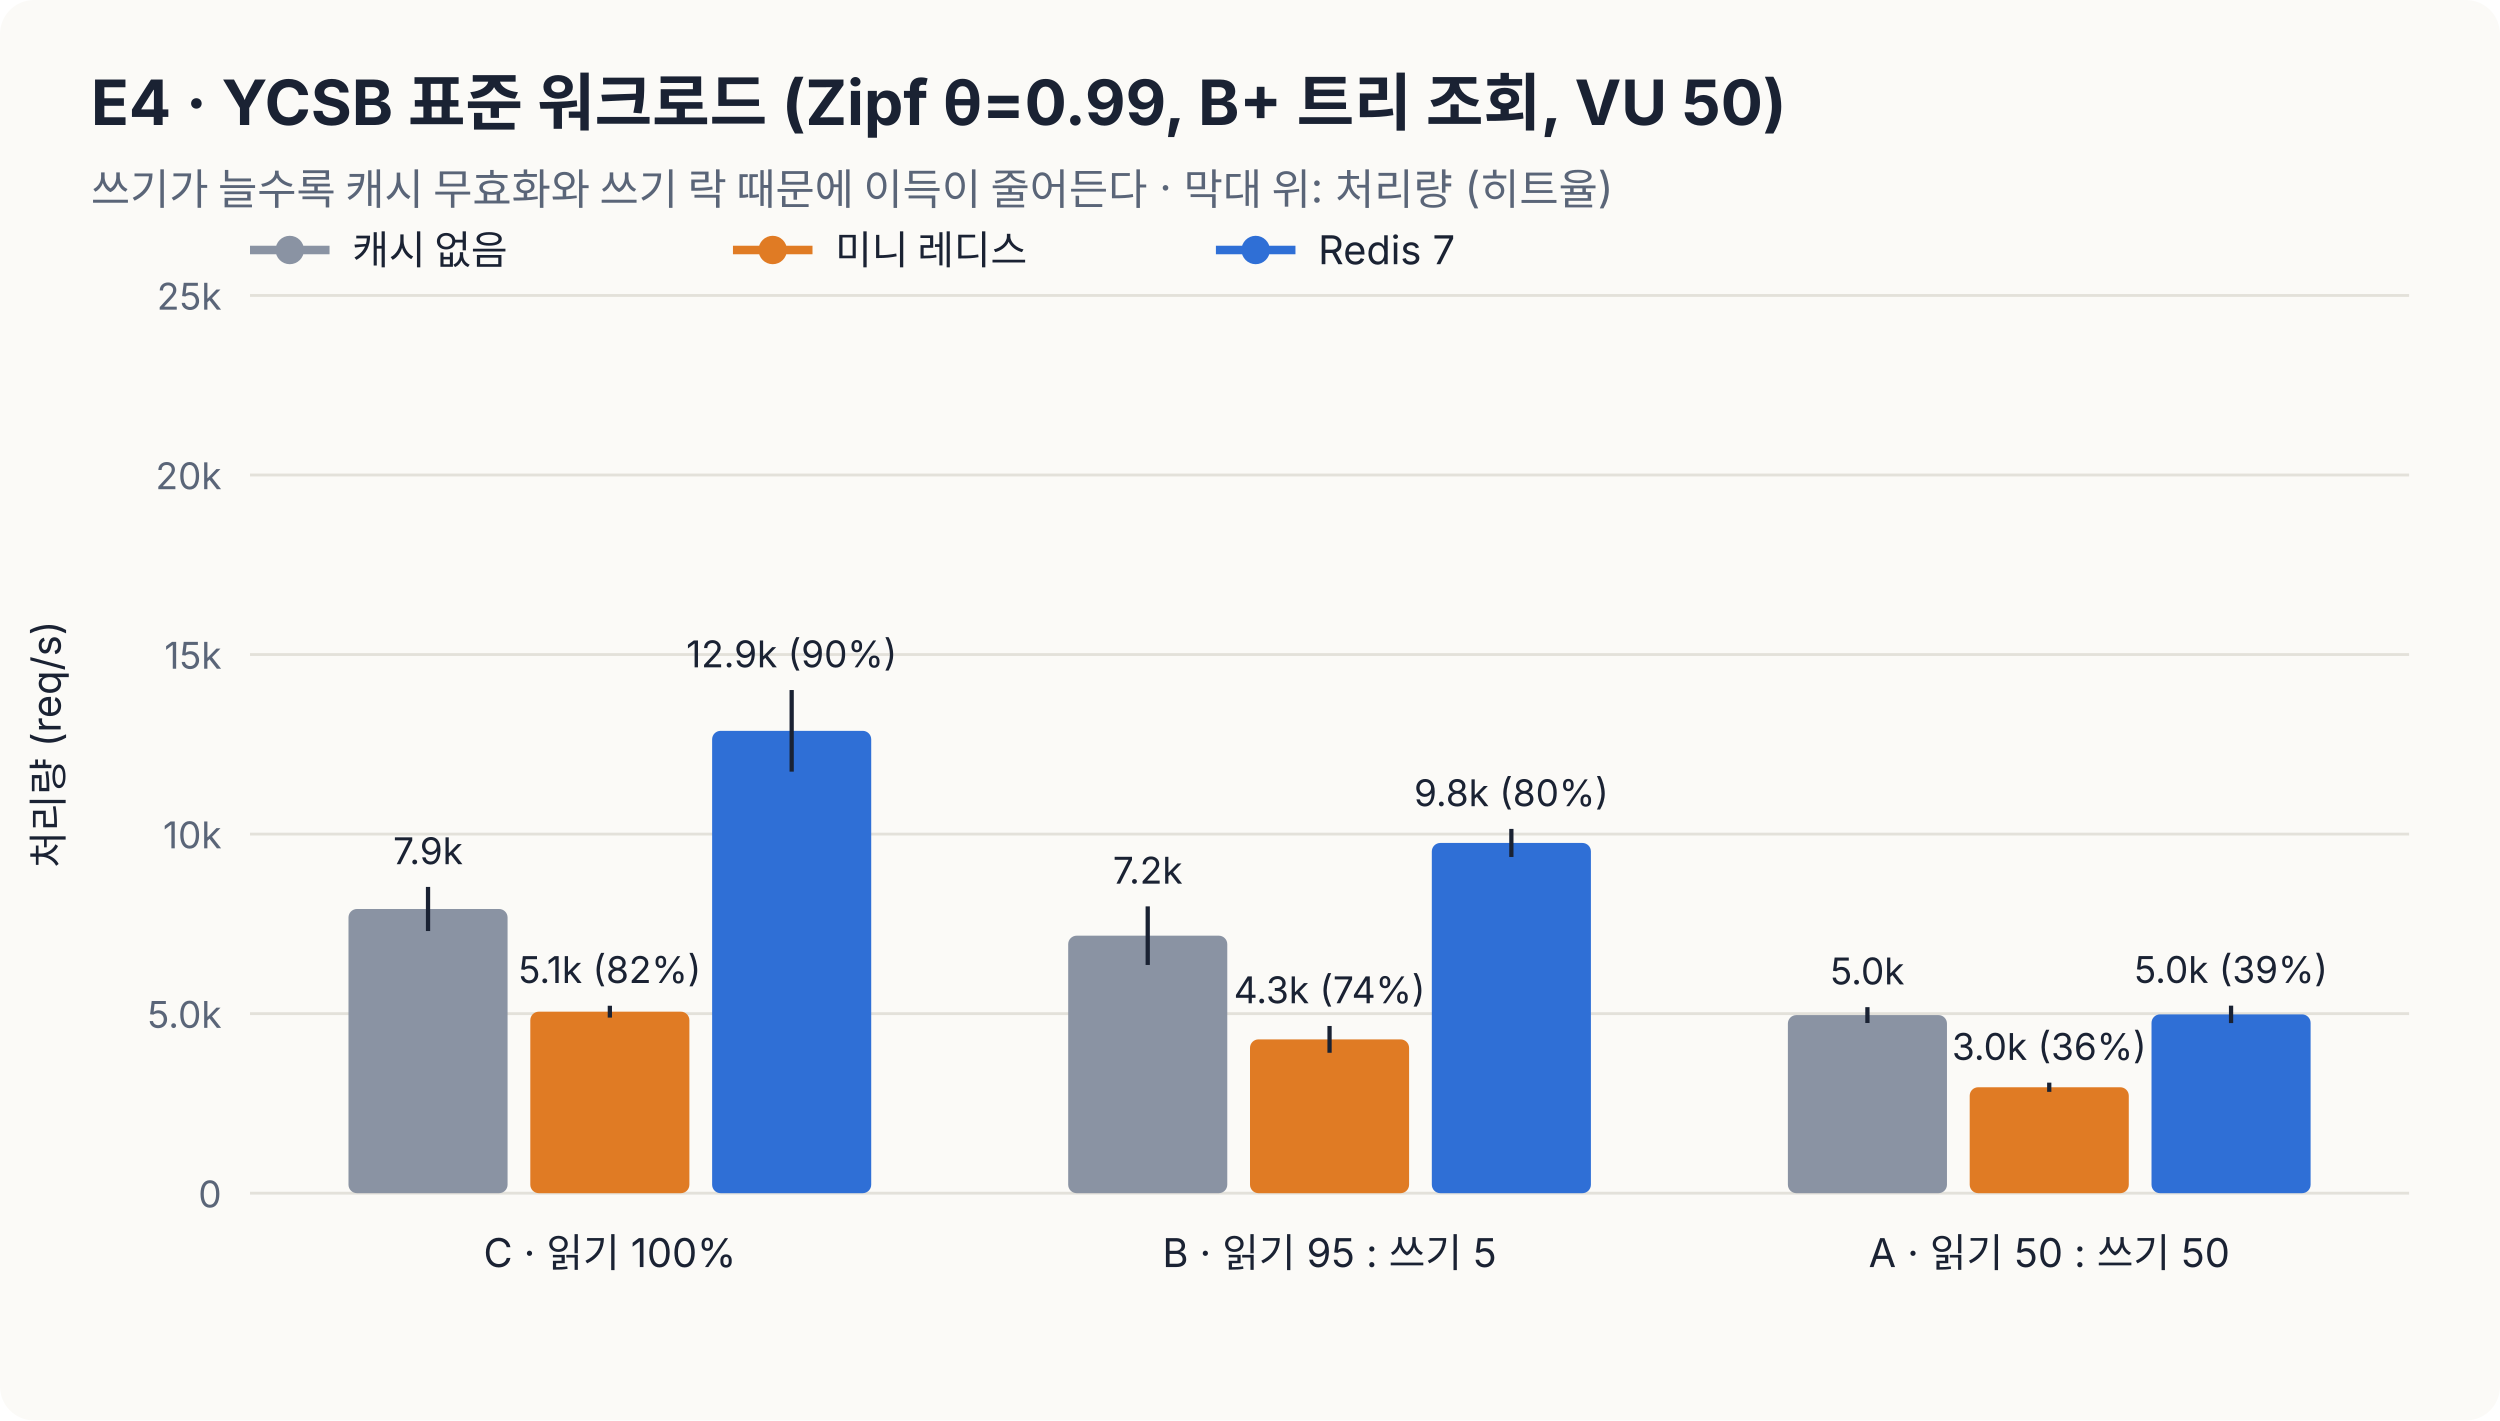
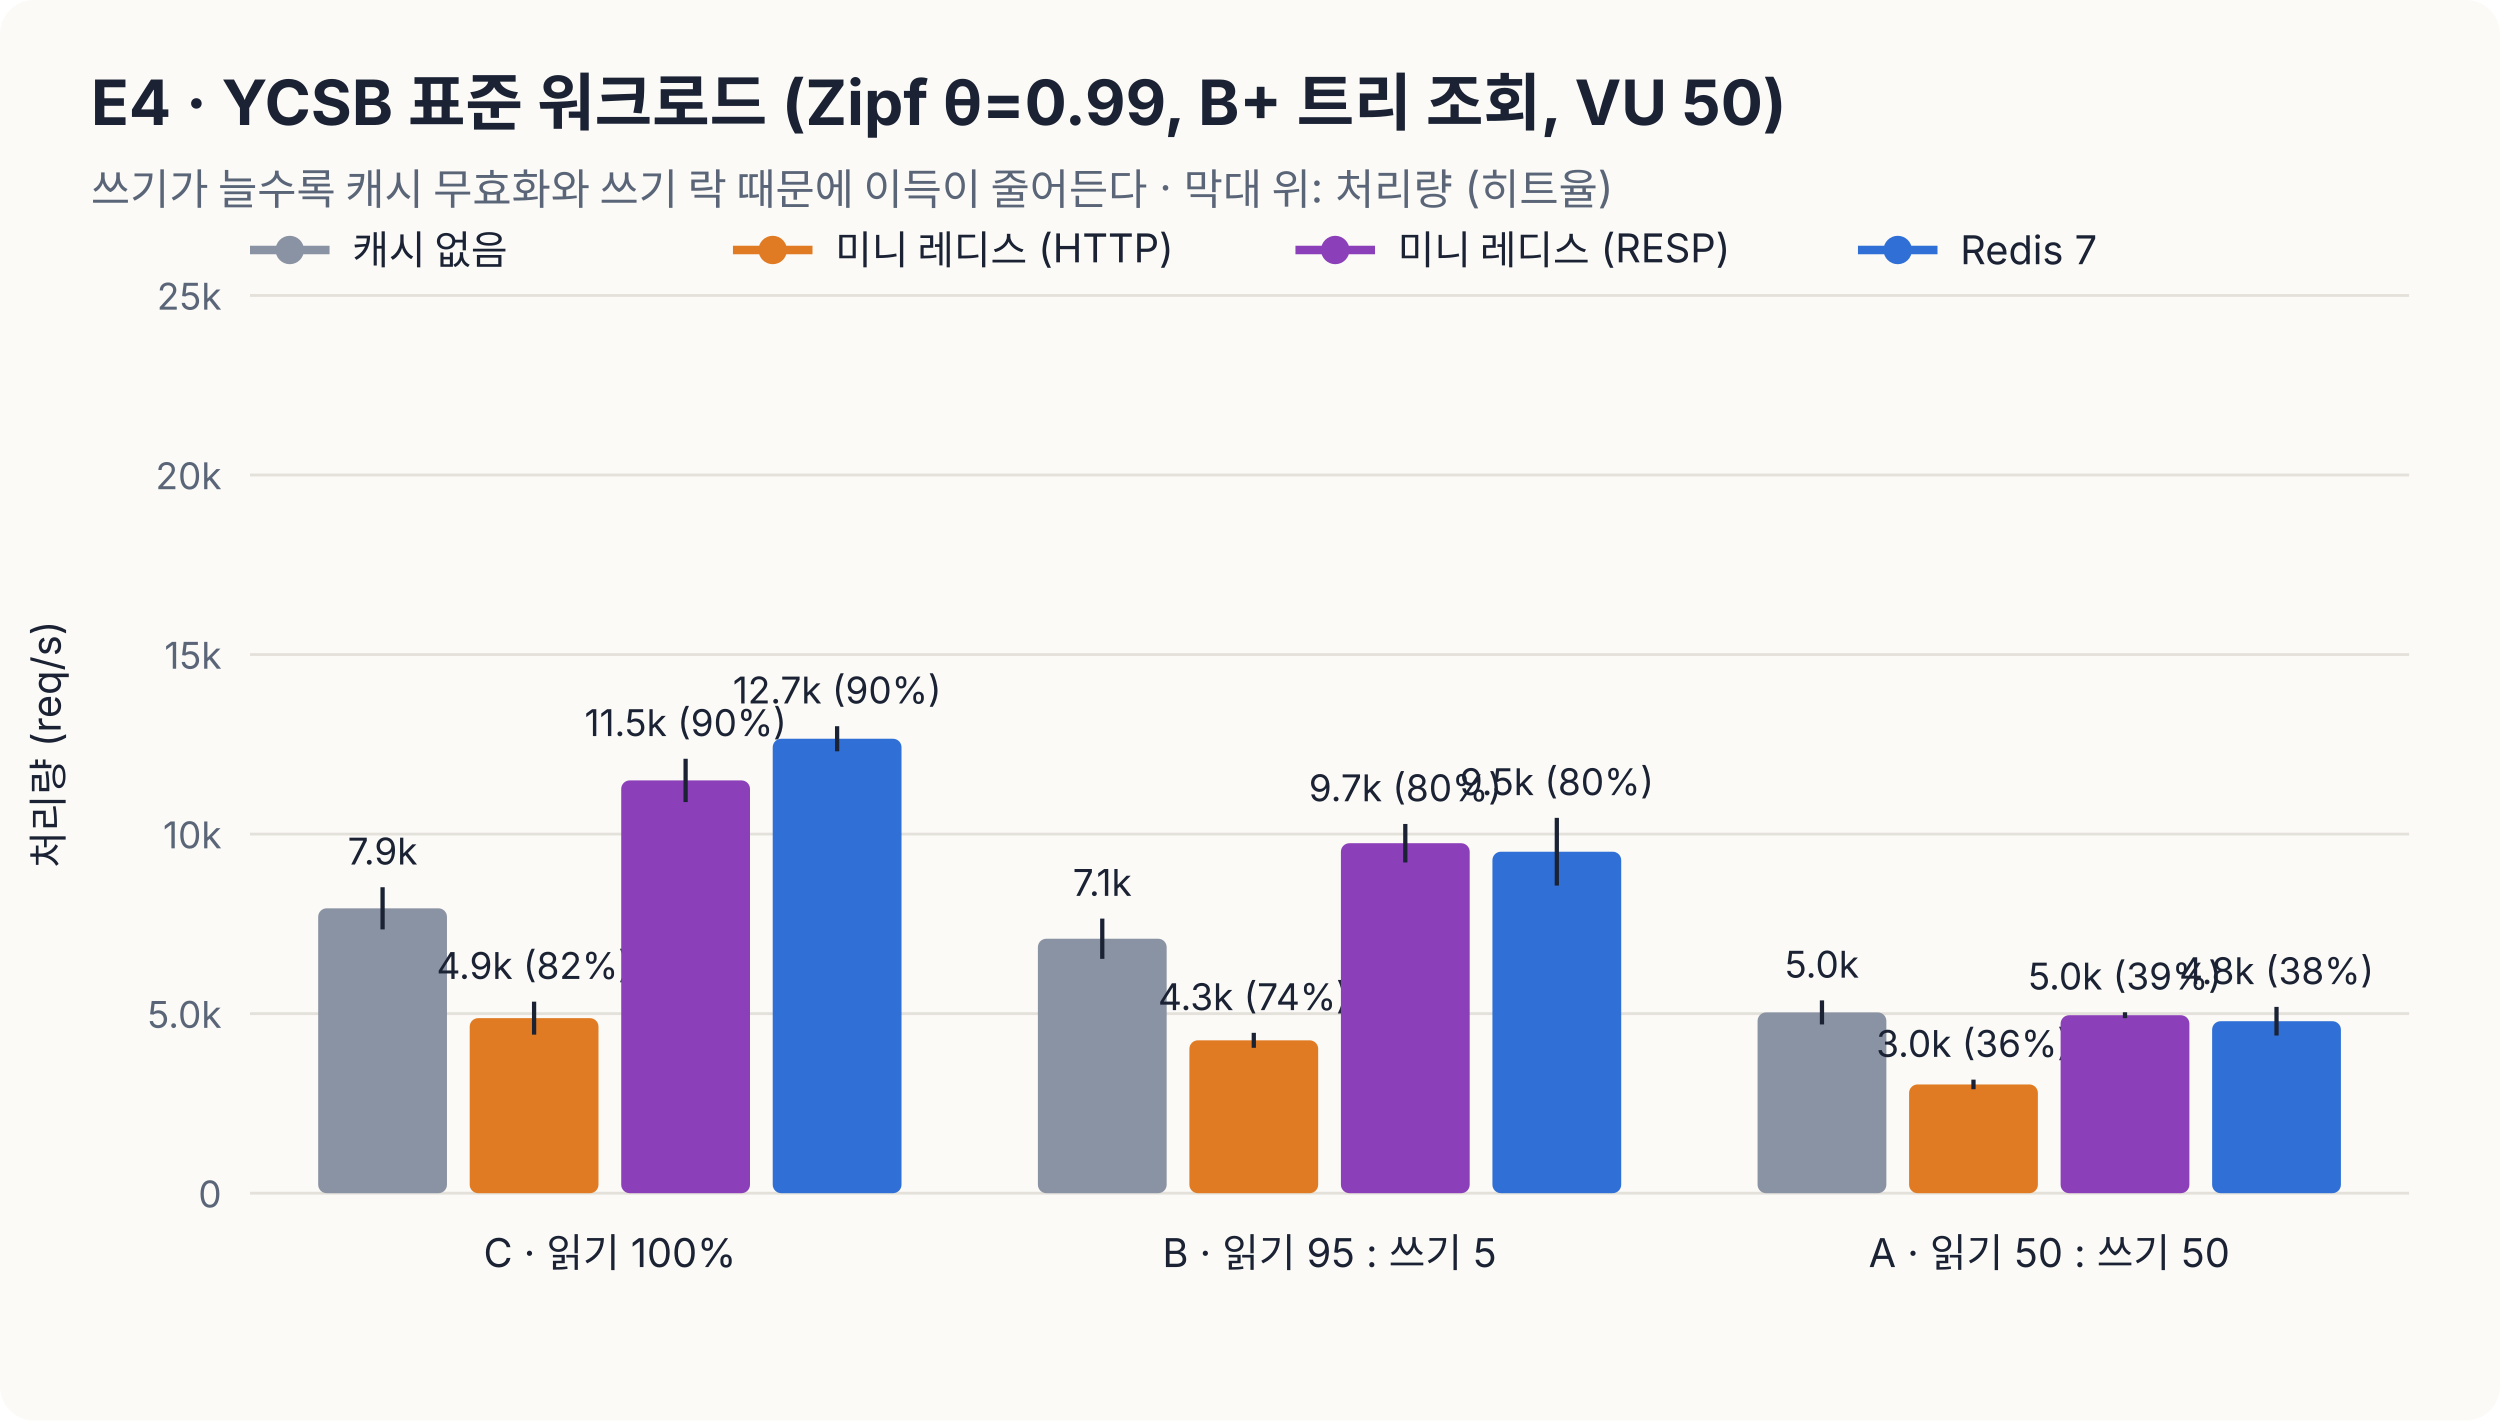
<svg xmlns="http://www.w3.org/2000/svg" viewBox="0 0 880 500" width="880" height="500" font-family="-apple-system, 'Segoe UI', 'Malgun Gothic', 'Apple SD Gothic Neo', sans-serif">
  <rect width="880" height="500" fill="#FBFAF7" rx="12" />
  <text x="32" y="44" font-size="22" font-weight="700" fill="#1A2233">E4 · YCSB 표준 워크로드 (Zipf θ=0.99, B+ 트리 조회, VU 50)</text>
  <text x="32" y="72" font-size="15" fill="#5A6578">쓰기가 늘수록 캐시 무효화와 쓰기 락 때문에 이득이 줄어든다 · 막대 위: 처리량 (히트율)</text>
  <line x1="88" y1="420" x2="848" y2="420" stroke="#E3E1DA" />
  <text x="78" y="425" font-size="13" fill="#5A6578" text-anchor="end">0</text>
  <line x1="88" y1="356.8" x2="848" y2="356.8" stroke="#E3E1DA" />
  <text x="78" y="361.8" font-size="13" fill="#5A6578" text-anchor="end">5.0k</text>
  <line x1="88" y1="293.6" x2="848" y2="293.6" stroke="#E3E1DA" />
  <text x="78" y="298.6" font-size="13" fill="#5A6578" text-anchor="end">10k</text>
  <line x1="88" y1="230.4" x2="848" y2="230.4" stroke="#E3E1DA" />
  <text x="78" y="235.4" font-size="13" fill="#5A6578" text-anchor="end">15k</text>
  <line x1="88" y1="167.2" x2="848" y2="167.2" stroke="#E3E1DA" />
  <text x="78" y="172.2" font-size="13" fill="#5A6578" text-anchor="end">20k</text>
  <line x1="88" y1="104" x2="848" y2="104" stroke="#E3E1DA" />
  <text x="78" y="109" font-size="13" fill="#5A6578" text-anchor="end">25k</text>
  <text x="22" y="262" font-size="14" fill="#1A2233" text-anchor="middle" transform="rotate(-90 22 262)">처리량 (req/s)</text>
-   <rect x="122.667" y="319.961" width="56" height="100.039" fill="#8A93A3" rx="3" />
-   <line x1="150.667" y1="327.725" x2="150.667" y2="312.196" stroke="#1A2233" stroke-width="1.5" />
-   <text x="150.667" y="304.196" font-size="13" fill="#1A2233" text-anchor="middle">7.9k</text>
-   <rect x="186.667" y="356.109" width="56" height="63.891" fill="#E07B24" rx="3" />
-   <line x1="214.667" y1="358.192" x2="214.667" y2="354.025" stroke="#1A2233" stroke-width="1.5" />
-   <text x="214.667" y="346.025" font-size="13" fill="#1A2233" text-anchor="middle">5.1k (82%)</text>
-   <rect x="250.667" y="257.254" width="56" height="162.746" fill="#2F6FD6" rx="3" />
-   <line x1="278.667" y1="271.618" x2="278.667" y2="242.889" stroke="#1A2233" stroke-width="1.5" />
-   <text x="278.667" y="234.889" font-size="13" fill="#1A2233" text-anchor="middle">12.9k (90%)</text>
+   <rect x="112" y="319.726" width="45.333" height="100.274" fill="#8A93A3" rx="3" />
+   <line x1="134.667" y1="327.147" x2="134.667" y2="312.305" stroke="#1A2233" stroke-width="1.5" />
+   <text x="134.667" y="304.305" font-size="13" fill="#1A2233" text-anchor="middle">7.9k</text>
+   <rect x="165.333" y="358.388" width="45.333" height="61.612" fill="#E07B24" rx="3" />
+   <line x1="188" y1="364.191" x2="188" y2="352.584" stroke="#1A2233" stroke-width="1.5" />
+   <text x="188" y="344.584" font-size="13" fill="#1A2233" text-anchor="middle">4.9k (82%)</text>
+   <rect x="218.667" y="274.706" width="45.333" height="145.294" fill="#8B3FB8" rx="3" />
+   <line x1="241.333" y1="282.326" x2="241.333" y2="267.086" stroke="#1A2233" stroke-width="1.5" />
+   <text x="241.333" y="259.086" font-size="13" fill="#1A2233" text-anchor="middle">11.5k (90%)</text>
+   <rect x="272" y="260.041" width="45.333" height="159.959" fill="#2F6FD6" rx="3" />
+   <line x1="294.667" y1="264.459" x2="294.667" y2="255.623" stroke="#1A2233" stroke-width="1.5" />
+   <text x="294.667" y="247.623" font-size="13" fill="#1A2233" text-anchor="middle">12.7k (90%)</text>
  <text x="214.667" y="446" font-size="14" fill="#1A2233" text-anchor="middle">C · 읽기 100%</text>
-   <rect x="376" y="329.355" width="56" height="90.645" fill="#8A93A3" rx="3" />
-   <line x1="404" y1="339.667" x2="404" y2="319.042" stroke="#1A2233" stroke-width="1.5" />
-   <text x="404" y="311.042" font-size="13" fill="#1A2233" text-anchor="middle">7.2k</text>
-   <rect x="440" y="365.859" width="56" height="54.141" fill="#E07B24" rx="3" />
-   <line x1="468" y1="370.578" x2="468" y2="361.141" stroke="#1A2233" stroke-width="1.5" />
-   <text x="468" y="353.141" font-size="13" fill="#1A2233" text-anchor="middle">4.3k (74%)</text>
-   <rect x="504" y="296.718" width="56" height="123.282" fill="#2F6FD6" rx="3" />
-   <line x1="532" y1="301.66" x2="532" y2="291.777" stroke="#1A2233" stroke-width="1.5" />
-   <text x="532" y="283.777" font-size="13" fill="#1A2233" text-anchor="middle">9.8k (80%)</text>
+   <rect x="365.333" y="330.43" width="45.333" height="89.57" fill="#8A93A3" rx="3" />
+   <line x1="388" y1="337.514" x2="388" y2="323.346" stroke="#1A2233" stroke-width="1.5" />
+   <text x="388" y="315.346" font-size="13" fill="#1A2233" text-anchor="middle">7.1k</text>
+   <rect x="418.667" y="366.192" width="45.333" height="53.808" fill="#E07B24" rx="3" />
+   <line x1="441.333" y1="368.827" x2="441.333" y2="363.557" stroke="#1A2233" stroke-width="1.5" />
+   <text x="441.333" y="355.557" font-size="13" fill="#1A2233" text-anchor="middle">4.3k (74%)</text>
+   <rect x="472" y="296.811" width="45.333" height="123.189" fill="#8B3FB8" rx="3" />
+   <line x1="494.667" y1="303.587" x2="494.667" y2="290.034" stroke="#1A2233" stroke-width="1.5" />
+   <text x="494.667" y="282.034" font-size="13" fill="#1A2233" text-anchor="middle">9.7k (80%)</text>
+   <rect x="525.333" y="299.802" width="45.333" height="120.198" fill="#2F6FD6" rx="3" />
+   <line x1="548" y1="311.721" x2="548" y2="287.883" stroke="#1A2233" stroke-width="1.5" />
+   <text x="548" y="279.883" font-size="13" fill="#1A2233" text-anchor="middle">9.5k (80%)</text>
  <text x="468" y="446" font-size="14" fill="#1A2233" text-anchor="middle">B · 읽기 95 : 쓰기 5</text>
-   <rect x="629.333" y="357.308" width="56" height="62.692" fill="#8A93A3" rx="3" />
-   <line x1="657.333" y1="360.099" x2="657.333" y2="354.517" stroke="#1A2233" stroke-width="1.5" />
-   <text x="657.333" y="346.517" font-size="13" fill="#1A2233" text-anchor="middle">5.0k</text>
-   <rect x="693.333" y="382.711" width="56" height="37.289" fill="#E07B24" rx="3" />
-   <line x1="721.333" y1="384.334" x2="721.333" y2="381.087" stroke="#1A2233" stroke-width="1.5" />
-   <text x="721.333" y="373.087" font-size="13" fill="#1A2233" text-anchor="middle">3.0k (36%)</text>
-   <rect x="757.333" y="357.059" width="56" height="62.941" fill="#2F6FD6" rx="3" />
-   <line x1="785.333" y1="360.125" x2="785.333" y2="353.993" stroke="#1A2233" stroke-width="1.5" />
-   <text x="785.333" y="345.993" font-size="13" fill="#1A2233" text-anchor="middle">5.0k (39%)</text>
+   <rect x="618.667" y="356.372" width="45.333" height="63.628" fill="#8A93A3" rx="3" />
+   <line x1="641.333" y1="360.606" x2="641.333" y2="352.137" stroke="#1A2233" stroke-width="1.5" />
+   <text x="641.333" y="344.137" font-size="13" fill="#1A2233" text-anchor="middle">5.0k</text>
+   <rect x="672" y="381.72" width="45.333" height="38.28" fill="#E07B24" rx="3" />
+   <line x1="694.667" y1="383.41" x2="694.667" y2="380.029" stroke="#1A2233" stroke-width="1.5" />
+   <text x="694.667" y="372.029" font-size="13" fill="#1A2233" text-anchor="middle">3.0k (36%)</text>
+   <rect x="725.333" y="357.357" width="45.333" height="62.643" fill="#8B3FB8" rx="3" />
+   <line x1="748" y1="358.399" x2="748" y2="356.316" stroke="#1A2233" stroke-width="1.5" />
+   <text x="748" y="348.316" font-size="13" fill="#1A2233" text-anchor="middle">5.0k (39%)</text>
+   <rect x="778.667" y="359.465" width="45.333" height="60.535" fill="#2F6FD6" rx="3" />
+   <line x1="801.333" y1="364.508" x2="801.333" y2="354.422" stroke="#1A2233" stroke-width="1.5" />
+   <text x="801.333" y="346.422" font-size="13" fill="#1A2233" text-anchor="middle">4.8k (38%)</text>
  <text x="721.333" y="446" font-size="14" fill="#1A2233" text-anchor="middle">A · 읽기 50 : 쓰기 50</text>
  <line x1="88" y1="88" x2="116" y2="88" stroke="#8A93A3" stroke-width="3" />
  <circle cx="102" cy="88" r="5" fill="#8A93A3" />
  <text x="124" y="93" font-size="14" fill="#1A2233">캐시 없음</text>
  <line x1="258" y1="88" x2="286" y2="88" stroke="#E07B24" stroke-width="3" />
  <circle cx="272" cy="88" r="5" fill="#E07B24" />
-   <text x="294" y="93" font-size="14" fill="#1A2233">미니 레디스</text>
-   <line x1="428" y1="88" x2="456" y2="88" stroke="#2F6FD6" stroke-width="3" />
-   <circle cx="442" cy="88" r="5" fill="#2F6FD6" />
-   <text x="464" y="93" font-size="14" fill="#1A2233">Redis 7</text>
+   <text x="294" y="93" font-size="14" fill="#1A2233">미니 레디스 (HTTP)</text>
+   <line x1="456" y1="88" x2="484" y2="88" stroke="#8B3FB8" stroke-width="3" />
+   <circle cx="470" cy="88" r="5" fill="#8B3FB8" />
+   <text x="492" y="93" font-size="14" fill="#1A2233">미니 레디스 (RESP)</text>
+   <line x1="654" y1="88" x2="682" y2="88" stroke="#2F6FD6" stroke-width="3" />
+   <circle cx="668" cy="88" r="5" fill="#2F6FD6" />
+   <text x="690" y="93" font-size="14" fill="#1A2233">Redis 7</text>
</svg>
